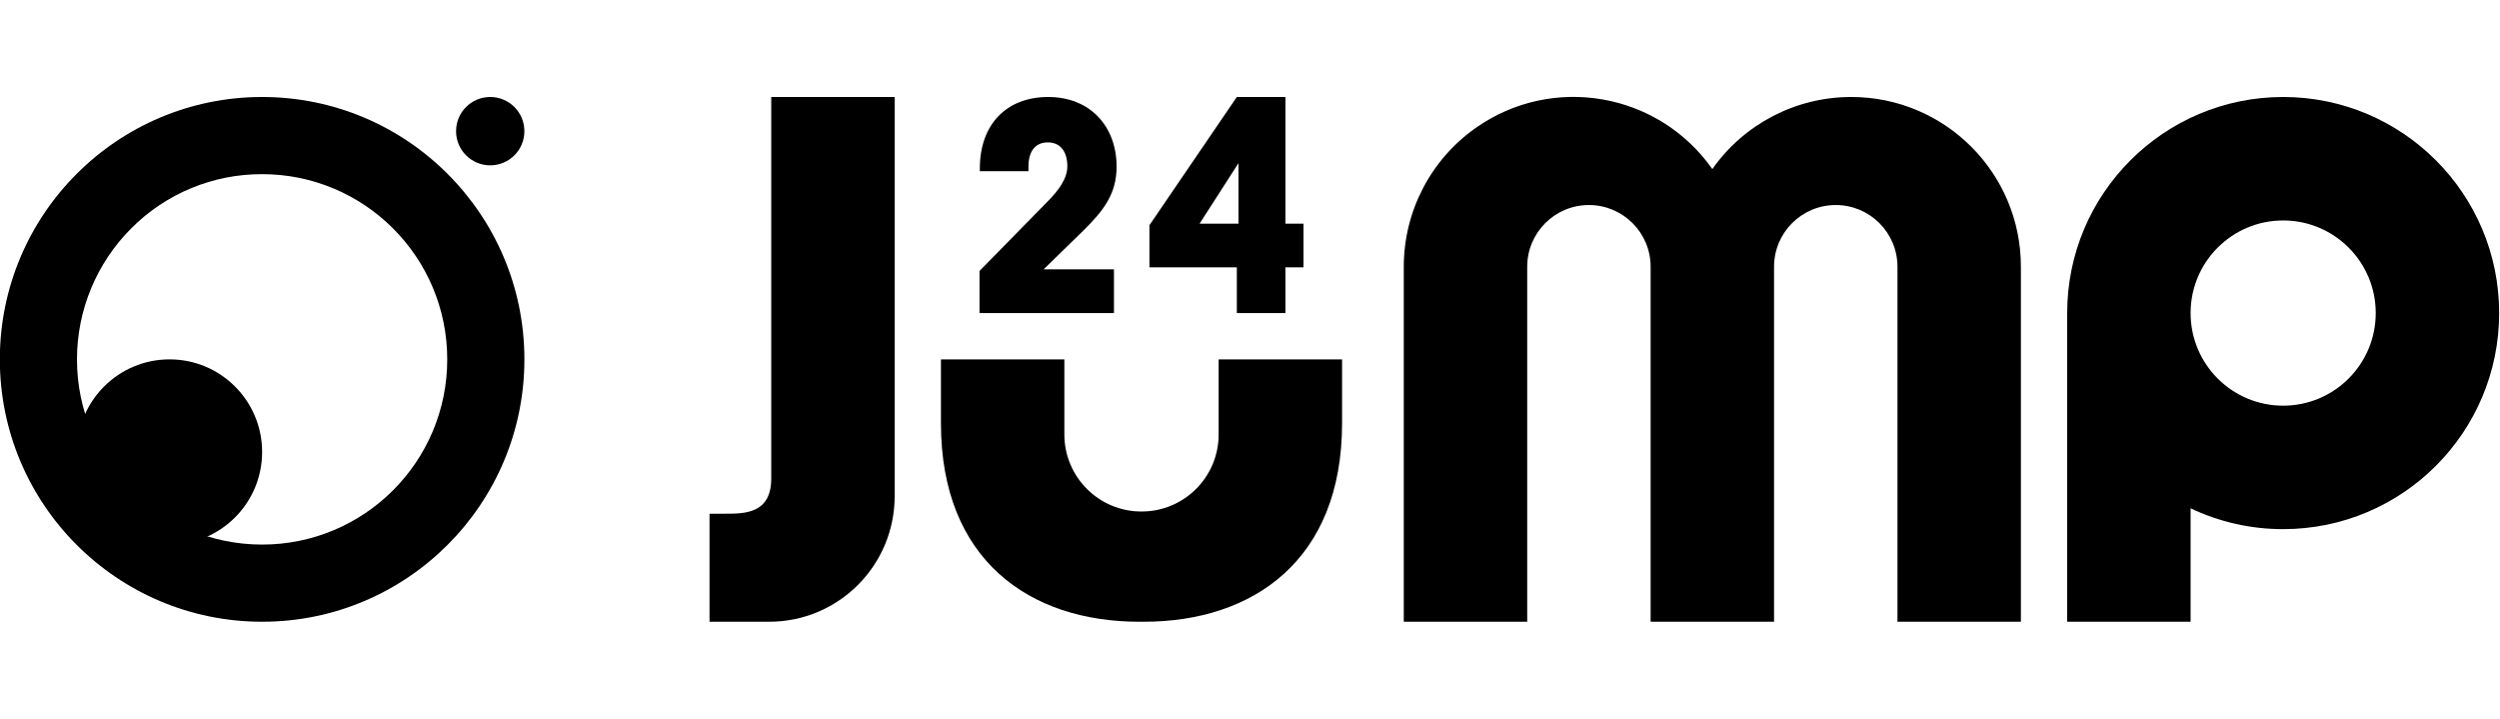
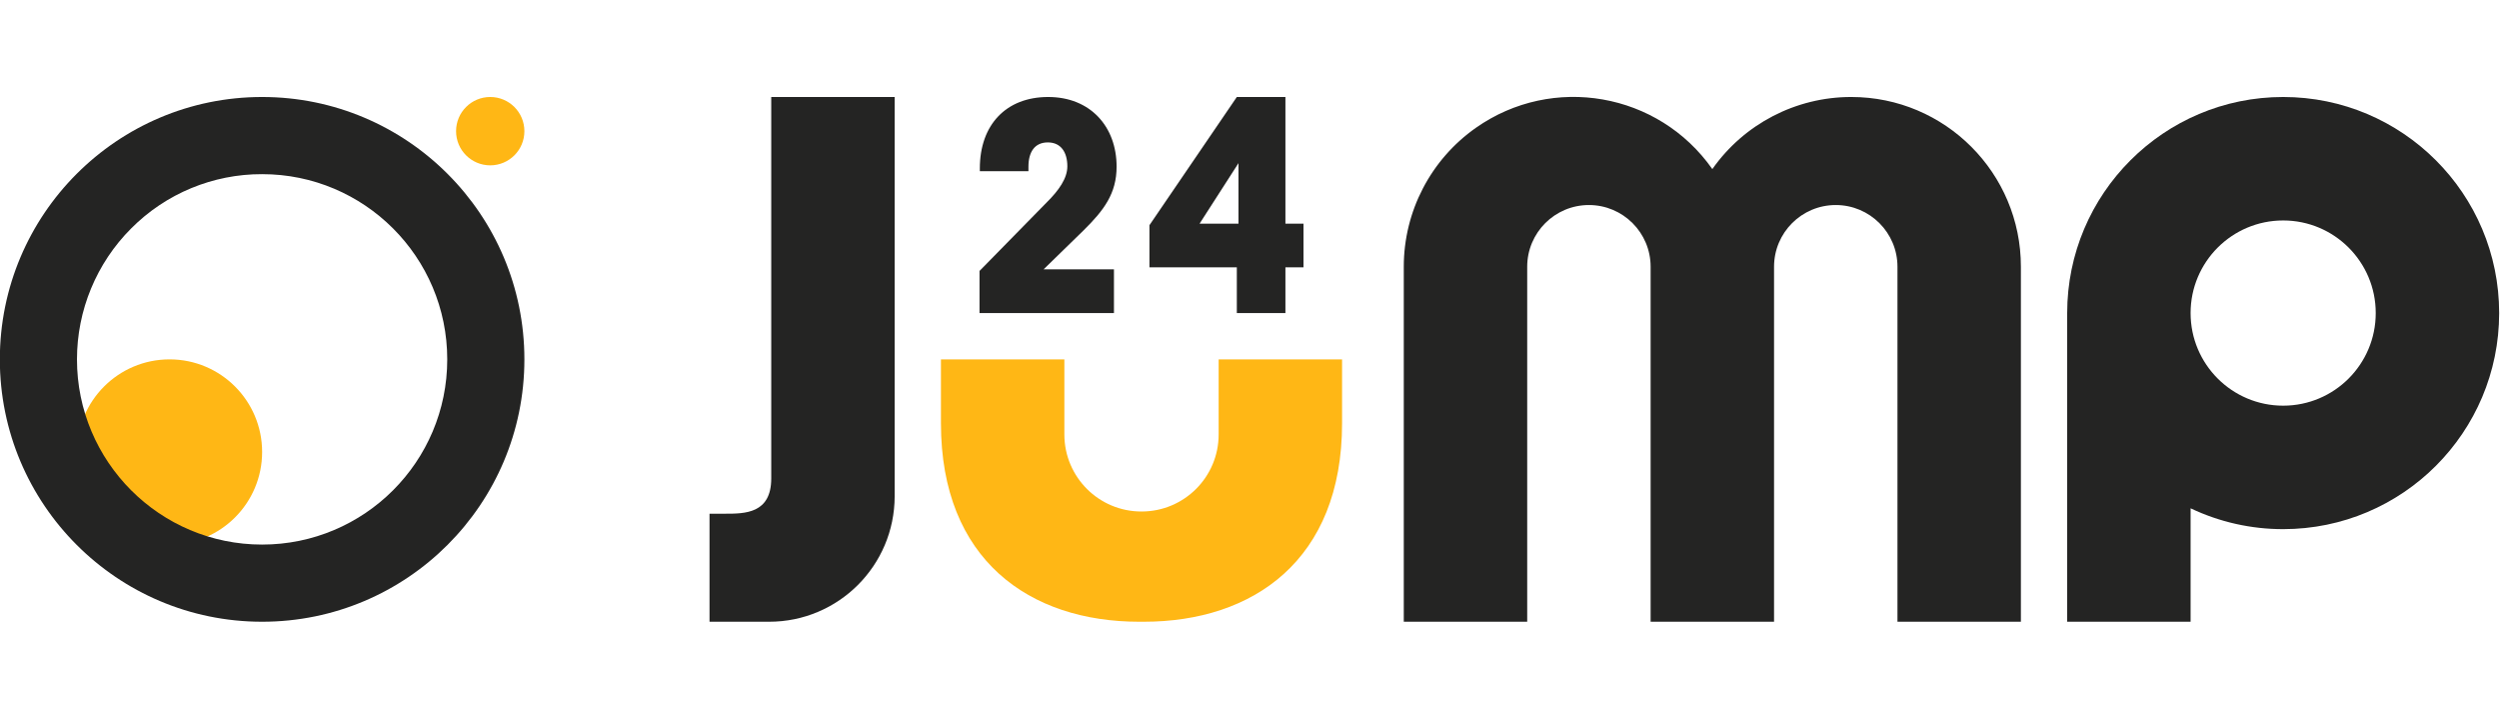
<svg xmlns="http://www.w3.org/2000/svg" viewBox="0 0 2267.72 651.97">
-   <path class="logo-main" d="m811.86,87.98h-112v346c0,32-24,32-42,32h-14v98h54c62.91.06,113.94-50.89,114-113.8,0-.07,0-.13,0-.2v-26h0V87.98Z" />
-   <path class="logo-main" d="m1679.86,87.98c-50.14-.01-97.15,24.39-126,65.4-48.9-69.59-144.96-86.36-214.54-37.46-41.05,28.85-65.47,75.88-65.46,126.06v322h112V241.98h0c0-30.93,25.07-56,56-56h0c30.93,0,56,25.07,56,56h0v322h112V241.98h0c0-30.93,25.07-56,56-56h0c30.93,0,56,25.07,56,56h0v322h112V241.98c.06-85-68.8-153.94-153.8-154-.07,0-.13,0-.2,0Z" />
-   <path class="logo-main" d="m2071.86,87.98c-108.2,0-196,87.8-196,196v280h112v-102.9c26.24,12.47,54.94,18.93,84,18.9,108.2,0,196-87.8,196-196s-87.8-196-196-196Zm0,280c-46.39,0-84-37.61-84-84s37.61-84,84-84,84,37.61,84,84-37.61,84-84,84h0Z" />
-   <path class="logo-feature" d="m1105.86,325.98v68c.06,38.6-31.2,69.94-69.8,70-.07,0-.13,0-.2,0h0c-38.6.06-69.94-31.2-70-69.8,0-.07,0-.13,0-.2v-68h-112v58c0,124,80.6,180,180,180h4c99.4,0,180-56,180-180v-58h-112Z" />
-   <path class="logo-main logo-animation-1" d="m1010.86,244.28h-63.8l35.9-35c18.8-18.5,30.3-33.7,30.3-58.1,0-36.4-23.9-63.2-62.1-63.2s-62,25.3-62,64.7v2.6h44.1v-4.1c0-13.2,5.6-22,17.6-22s17.7,9.1,17.7,21.7c0,10.9-7.7,21.8-18.8,32.8l-60.9,62.1v38.2h122v-39.7Z" />
-   <path class="logo-main logo-animation-2" d="m1122.36,283.98h44.1v-41.5h16.4v-39.6h-16.4v-114.9h-44.1l-79.3,116.3v38.2h79.3v41.5Zm-33.8-81.1l35.3-54.9v54.9h-35.3Z" />
-   <circle class="logo-feature" cx="153.86" cy="409.98" r="84" />
-   <path class="logo-main" d="m237.86,157.98c92.78,0,167.99,75.23,167.99,168.01,0,92.78-75.23,167.99-168.01,167.99-92.78,0-167.99-75.23-167.99-168.01,0-44.56,17.71-87.28,49.21-118.79,31.44-31.61,74.22-49.32,118.8-49.2m0-70C106.46,87.98-.14,194.58-.14,325.98s106.6,238,238,238,238-106.6,238-238-106.6-238-238-238Z" />
-   <circle class="logo-feature" cx="444.86" cy="118.98" r="31" />
+   <path fill="#242423" d="m811.86,87.98h-112v346c0,32-24,32-42,32h-14v98h54c62.91.06,113.94-50.89,114-113.8,0-.07,0-.13,0-.2v-26h0V87.98Z" />
+   <path fill="#242423" d="m1679.86,87.98c-50.14-.01-97.15,24.39-126,65.4-48.9-69.59-144.96-86.36-214.54-37.46-41.05,28.85-65.47,75.88-65.46,126.06v322h112V241.98h0c0-30.93,25.07-56,56-56h0c30.93,0,56,25.07,56,56h0v322h112V241.98h0c0-30.93,25.07-56,56-56h0c30.93,0,56,25.07,56,56h0v322h112V241.98c.06-85-68.8-153.94-153.8-154-.07,0-.13,0-.2,0Z" />
+   <path fill="#242423" d="m2071.86,87.98c-108.2,0-196,87.8-196,196v280h112v-102.9c26.24,12.47,54.94,18.93,84,18.9,108.2,0,196-87.8,196-196s-87.8-196-196-196Zm0,280c-46.39,0-84-37.61-84-84s37.61-84,84-84,84,37.61,84,84-37.61,84-84,84h0Z" />
+   <path fill="#ffb715" d="m1105.86,325.98v68c.06,38.6-31.2,69.94-69.8,70-.07,0-.13,0-.2,0h0c-38.6.06-69.94-31.2-70-69.8,0-.07,0-.13,0-.2v-68h-112v58c0,124,80.6,180,180,180h4c99.4,0,180-56,180-180v-58h-112Z" />
+   <path fill="#242423" d="m1010.86,244.28h-63.8l35.9-35c18.8-18.5,30.3-33.7,30.3-58.1,0-36.4-23.9-63.2-62.1-63.2s-62,25.3-62,64.7v2.6h44.1v-4.1c0-13.2,5.6-22,17.6-22s17.7,9.1,17.7,21.7c0,10.9-7.7,21.8-18.8,32.8l-60.9,62.1v38.2h122v-39.7Z" />
+   <path fill="#242423" d="m1122.36,283.98h44.1v-41.5h16.4v-39.6h-16.4v-114.9h-44.1l-79.3,116.3v38.2h79.3v41.5Zm-33.8-81.1l35.3-54.9v54.9h-35.3Z" />
+   <circle fill="#ffb715" cx="153.86" cy="409.98" r="84" />
+   <path fill="#242423" d="m237.86,157.98c92.78,0,167.99,75.23,167.99,168.01,0,92.78-75.23,167.99-168.01,167.99-92.78,0-167.99-75.23-167.99-168.01,0-44.56,17.71-87.28,49.21-118.79,31.44-31.61,74.22-49.32,118.8-49.2m0-70C106.46,87.98-.14,194.58-.14,325.98s106.6,238,238,238,238-106.6,238-238-106.6-238-238-238Z" />
+   <circle fill="#ffb715" cx="444.86" cy="118.98" r="31" />
</svg>
